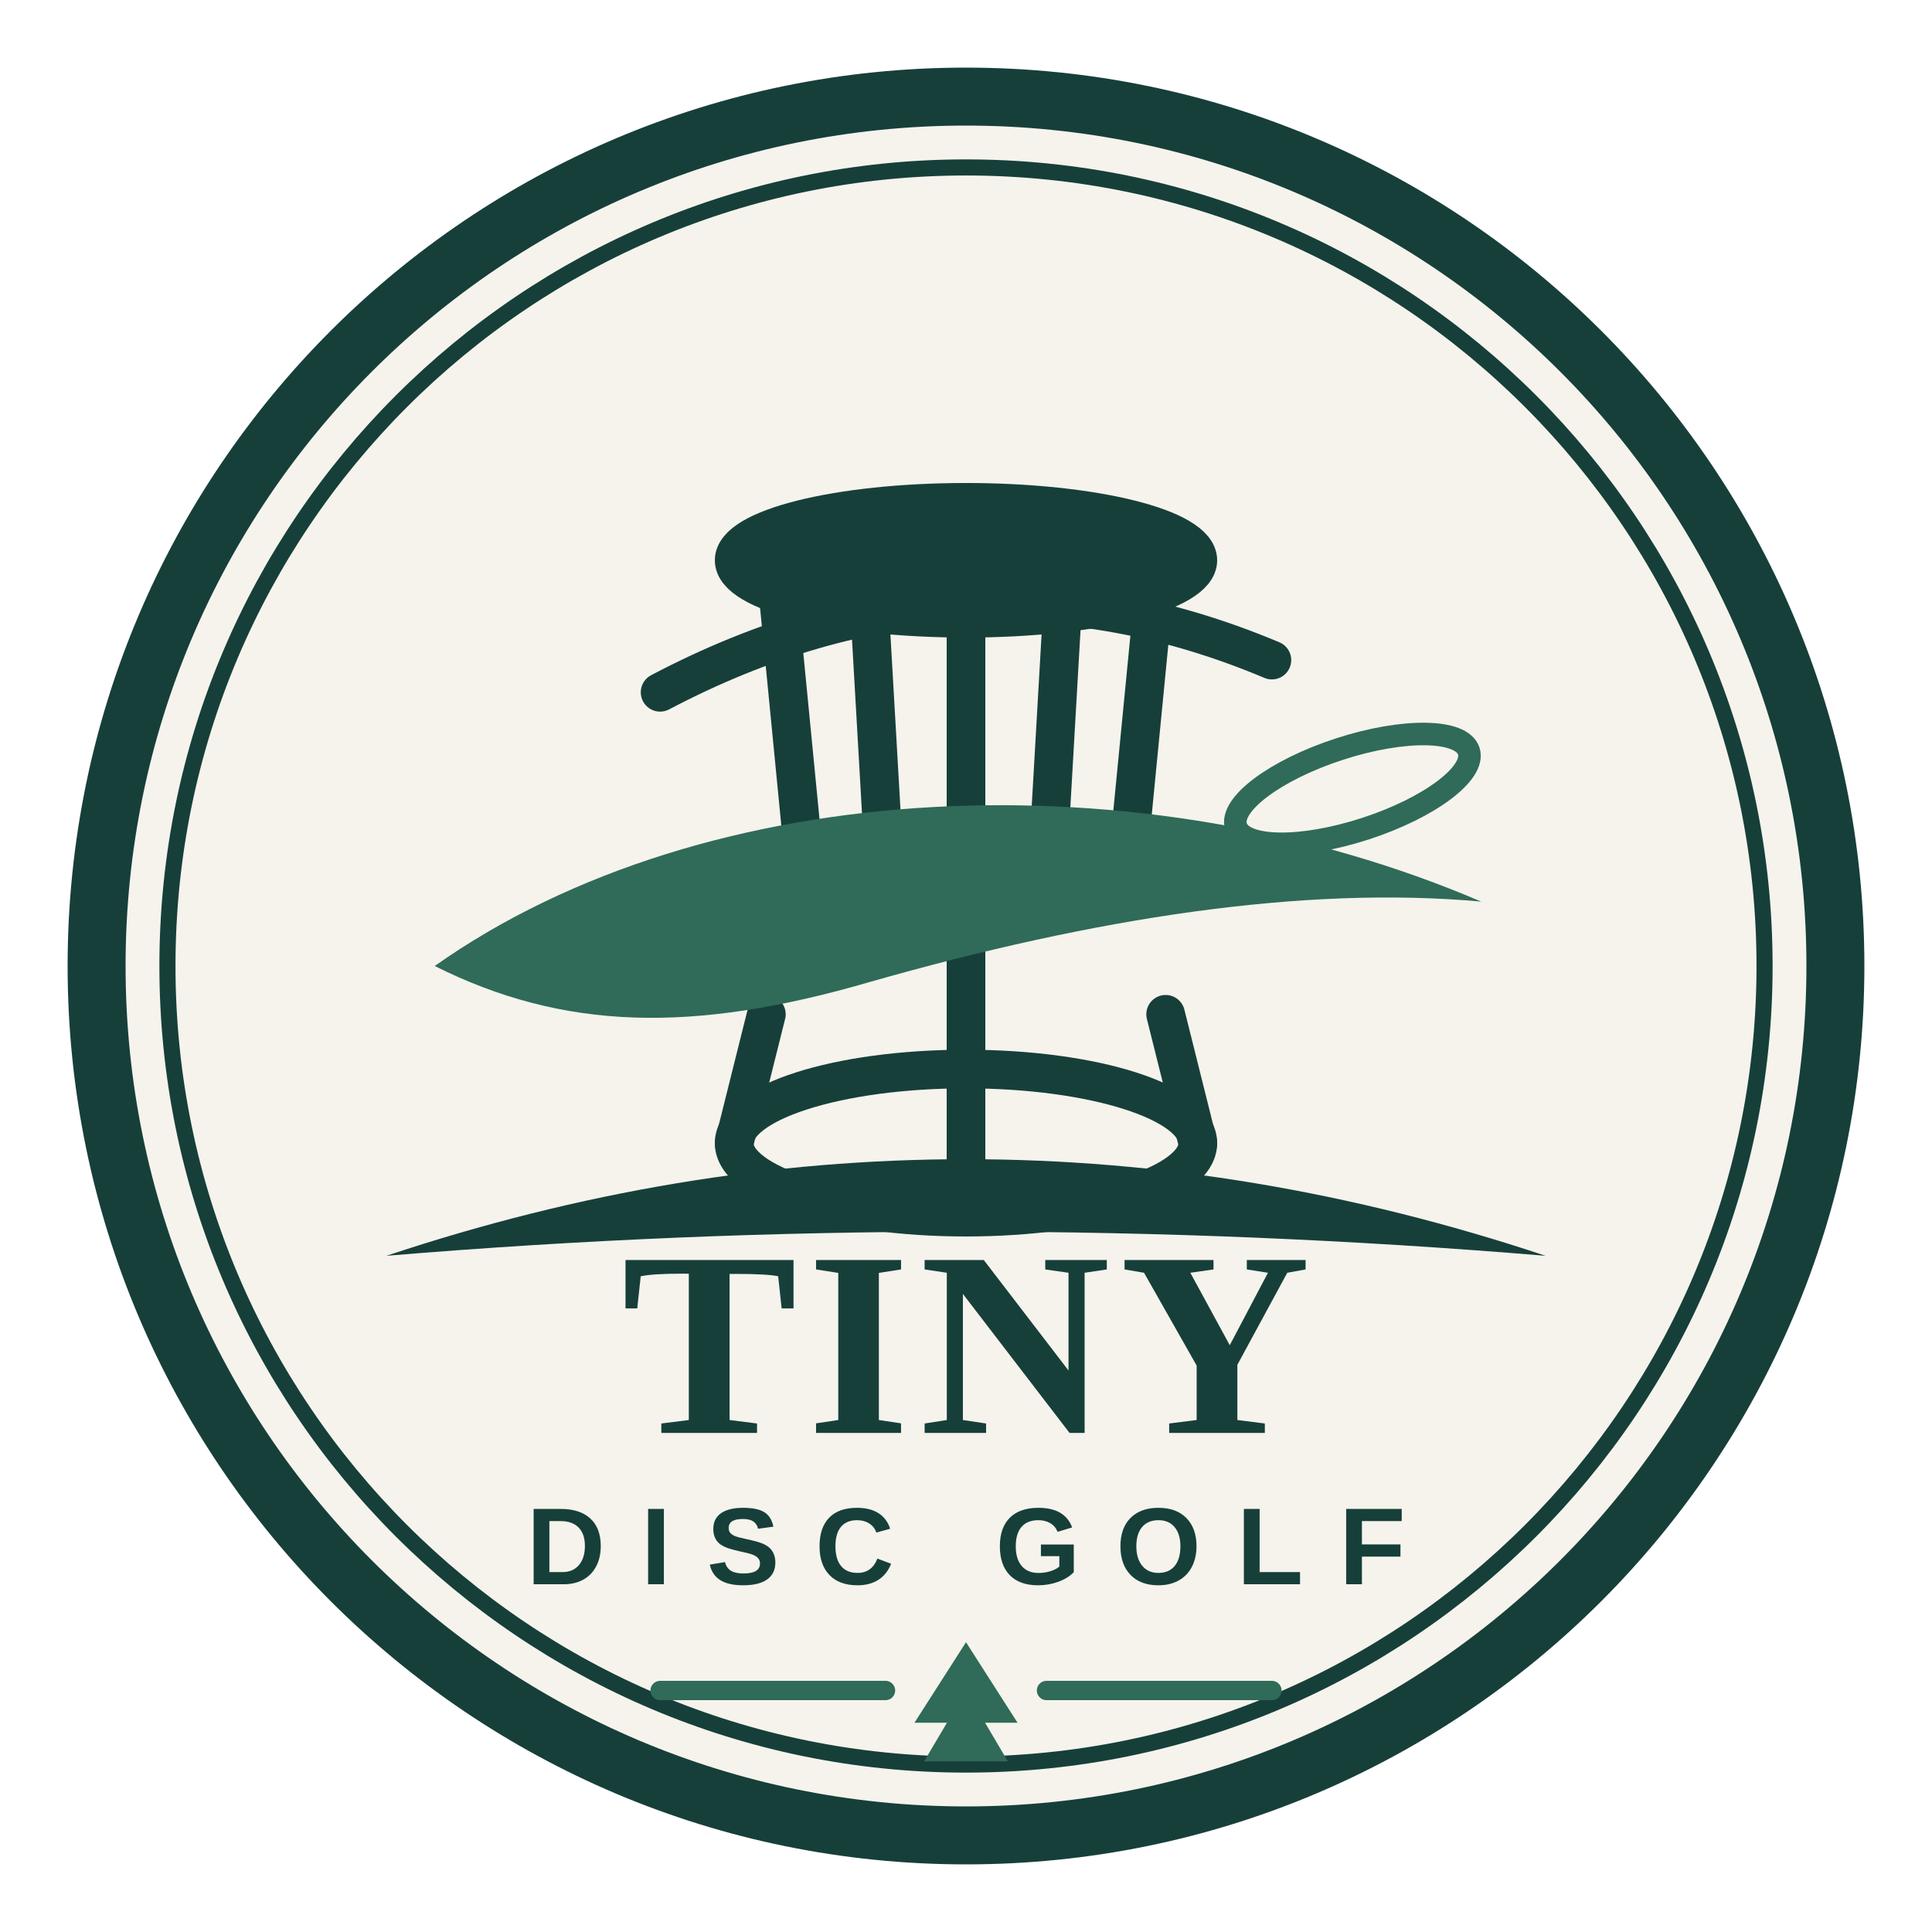
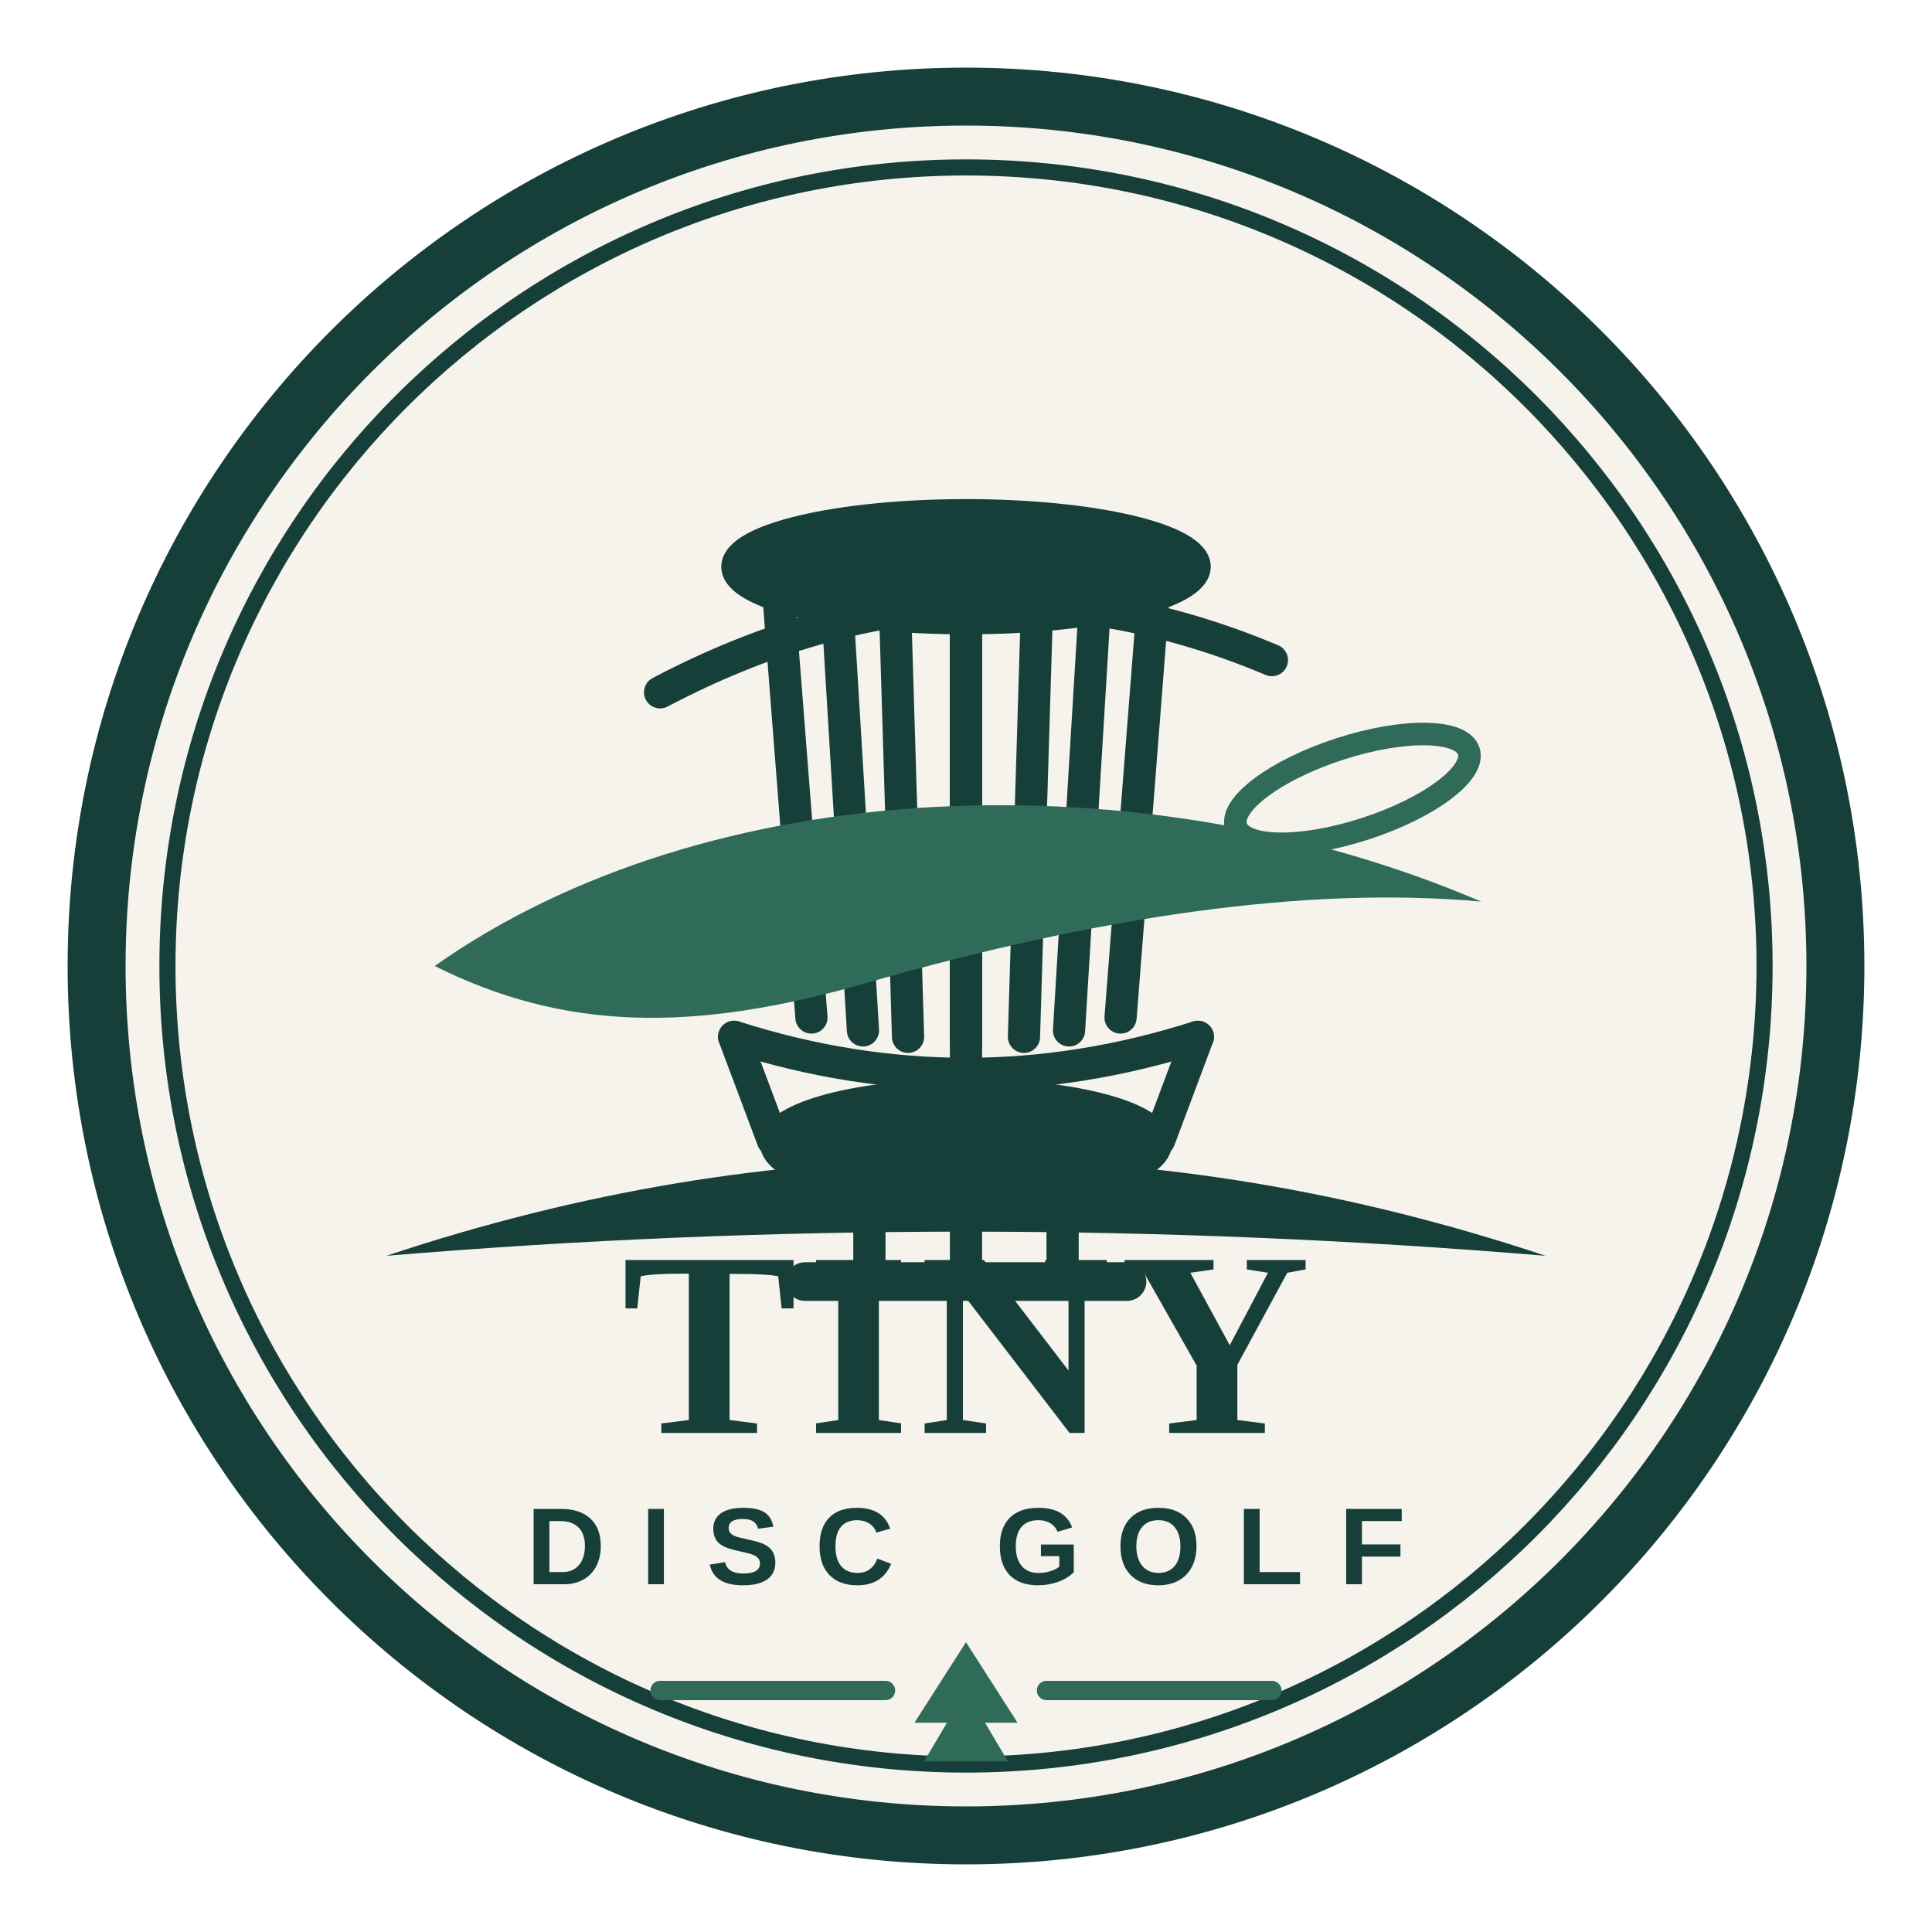
<svg xmlns="http://www.w3.org/2000/svg" viewBox="0 0 600 600">
  <circle cx="300" cy="300" r="270" fill="#f5f3ec" stroke="#173f3a" stroke-width="18" />
  <circle cx="300" cy="300" r="248" fill="none" stroke="#173f3a" stroke-width="5" />
-   <g fill="none" stroke="#173f3a" stroke-width="12" stroke-linecap="round" stroke-linejoin="round">
+   <g fill="none" stroke="#173f3a" stroke-width="10" stroke-linecap="round" stroke-linejoin="round">
    <path d="M205 215 Q300 165 395 205" />
-     <path d="M300 178 V360" />
-     <ellipse cx="300" cy="174" rx="72" ry="18" fill="#173f3a" />
-     <path d="M242 188 L250 270 M270 188 L275 275 M300 188 V280 M330 188 L325 275 M358 188 L350 270" />
-     <ellipse cx="300" cy="355" rx="72" ry="23" />
-     <path d="M228 355 L238 315 M372 355 L362 315" />
+     <path d="M300 178 V398" />
+     <ellipse cx="300" cy="176" rx="72" ry="17" fill="#173f3a" stroke="#173f3a" stroke-width="8" />
+     <path d="M242 188 L252 316 M260 188 L268 320 M278 190 L282 322 M300 190 V324 M322 190 L318 322 M340 188 L332 320 M358 188 L348 316" />
+     <path d="M228 322 Q300 345 372 322" />
+     <path d="M228 322 L240 354 Q300 372 360 354 L372 322" />
+     <ellipse cx="300" cy="355" rx="60" ry="16" fill="#173f3a" stroke="#173f3a" stroke-width="8" />
+     <path d="M270 365 L270 398 M330 365 L330 398" />
+     <path d="M250 398 H350" stroke-width="12" />
  </g>
  <path d="M135 300 C220 240 355 235 460 280 C405 275 340 285 270 305 C215 321 175 320 135 300Z" fill="#2f6b58" />
  <ellipse cx="420" cy="245" rx="38" ry="13" transform="rotate(-18 420 245)" fill="none" stroke="#2f6b58" stroke-width="7" />
  <path d="M120 390 Q300 330 480 390 Q300 375 120 390Z" fill="#173f3a" />
  <text x="300" y="445" text-anchor="middle" font-family="Georgia,Times New Roman,serif" font-size="82" font-weight="700" letter-spacing="3" fill="#173f3a">TINY</text>
  <text x="300" y="492" text-anchor="middle" font-family="Arial,Helvetica,sans-serif" font-size="34" font-weight="800" letter-spacing="11" fill="#173f3a">DISC GOLF</text>
  <path d="M205 525 H275 M325 525 H395" stroke="#2f6b58" stroke-width="6" stroke-linecap="round" />
  <path d="M300 510 l-16 25 h32z M300 525 l-13 22 h26z M300 532 v22" fill="#2f6b58" />
</svg>
